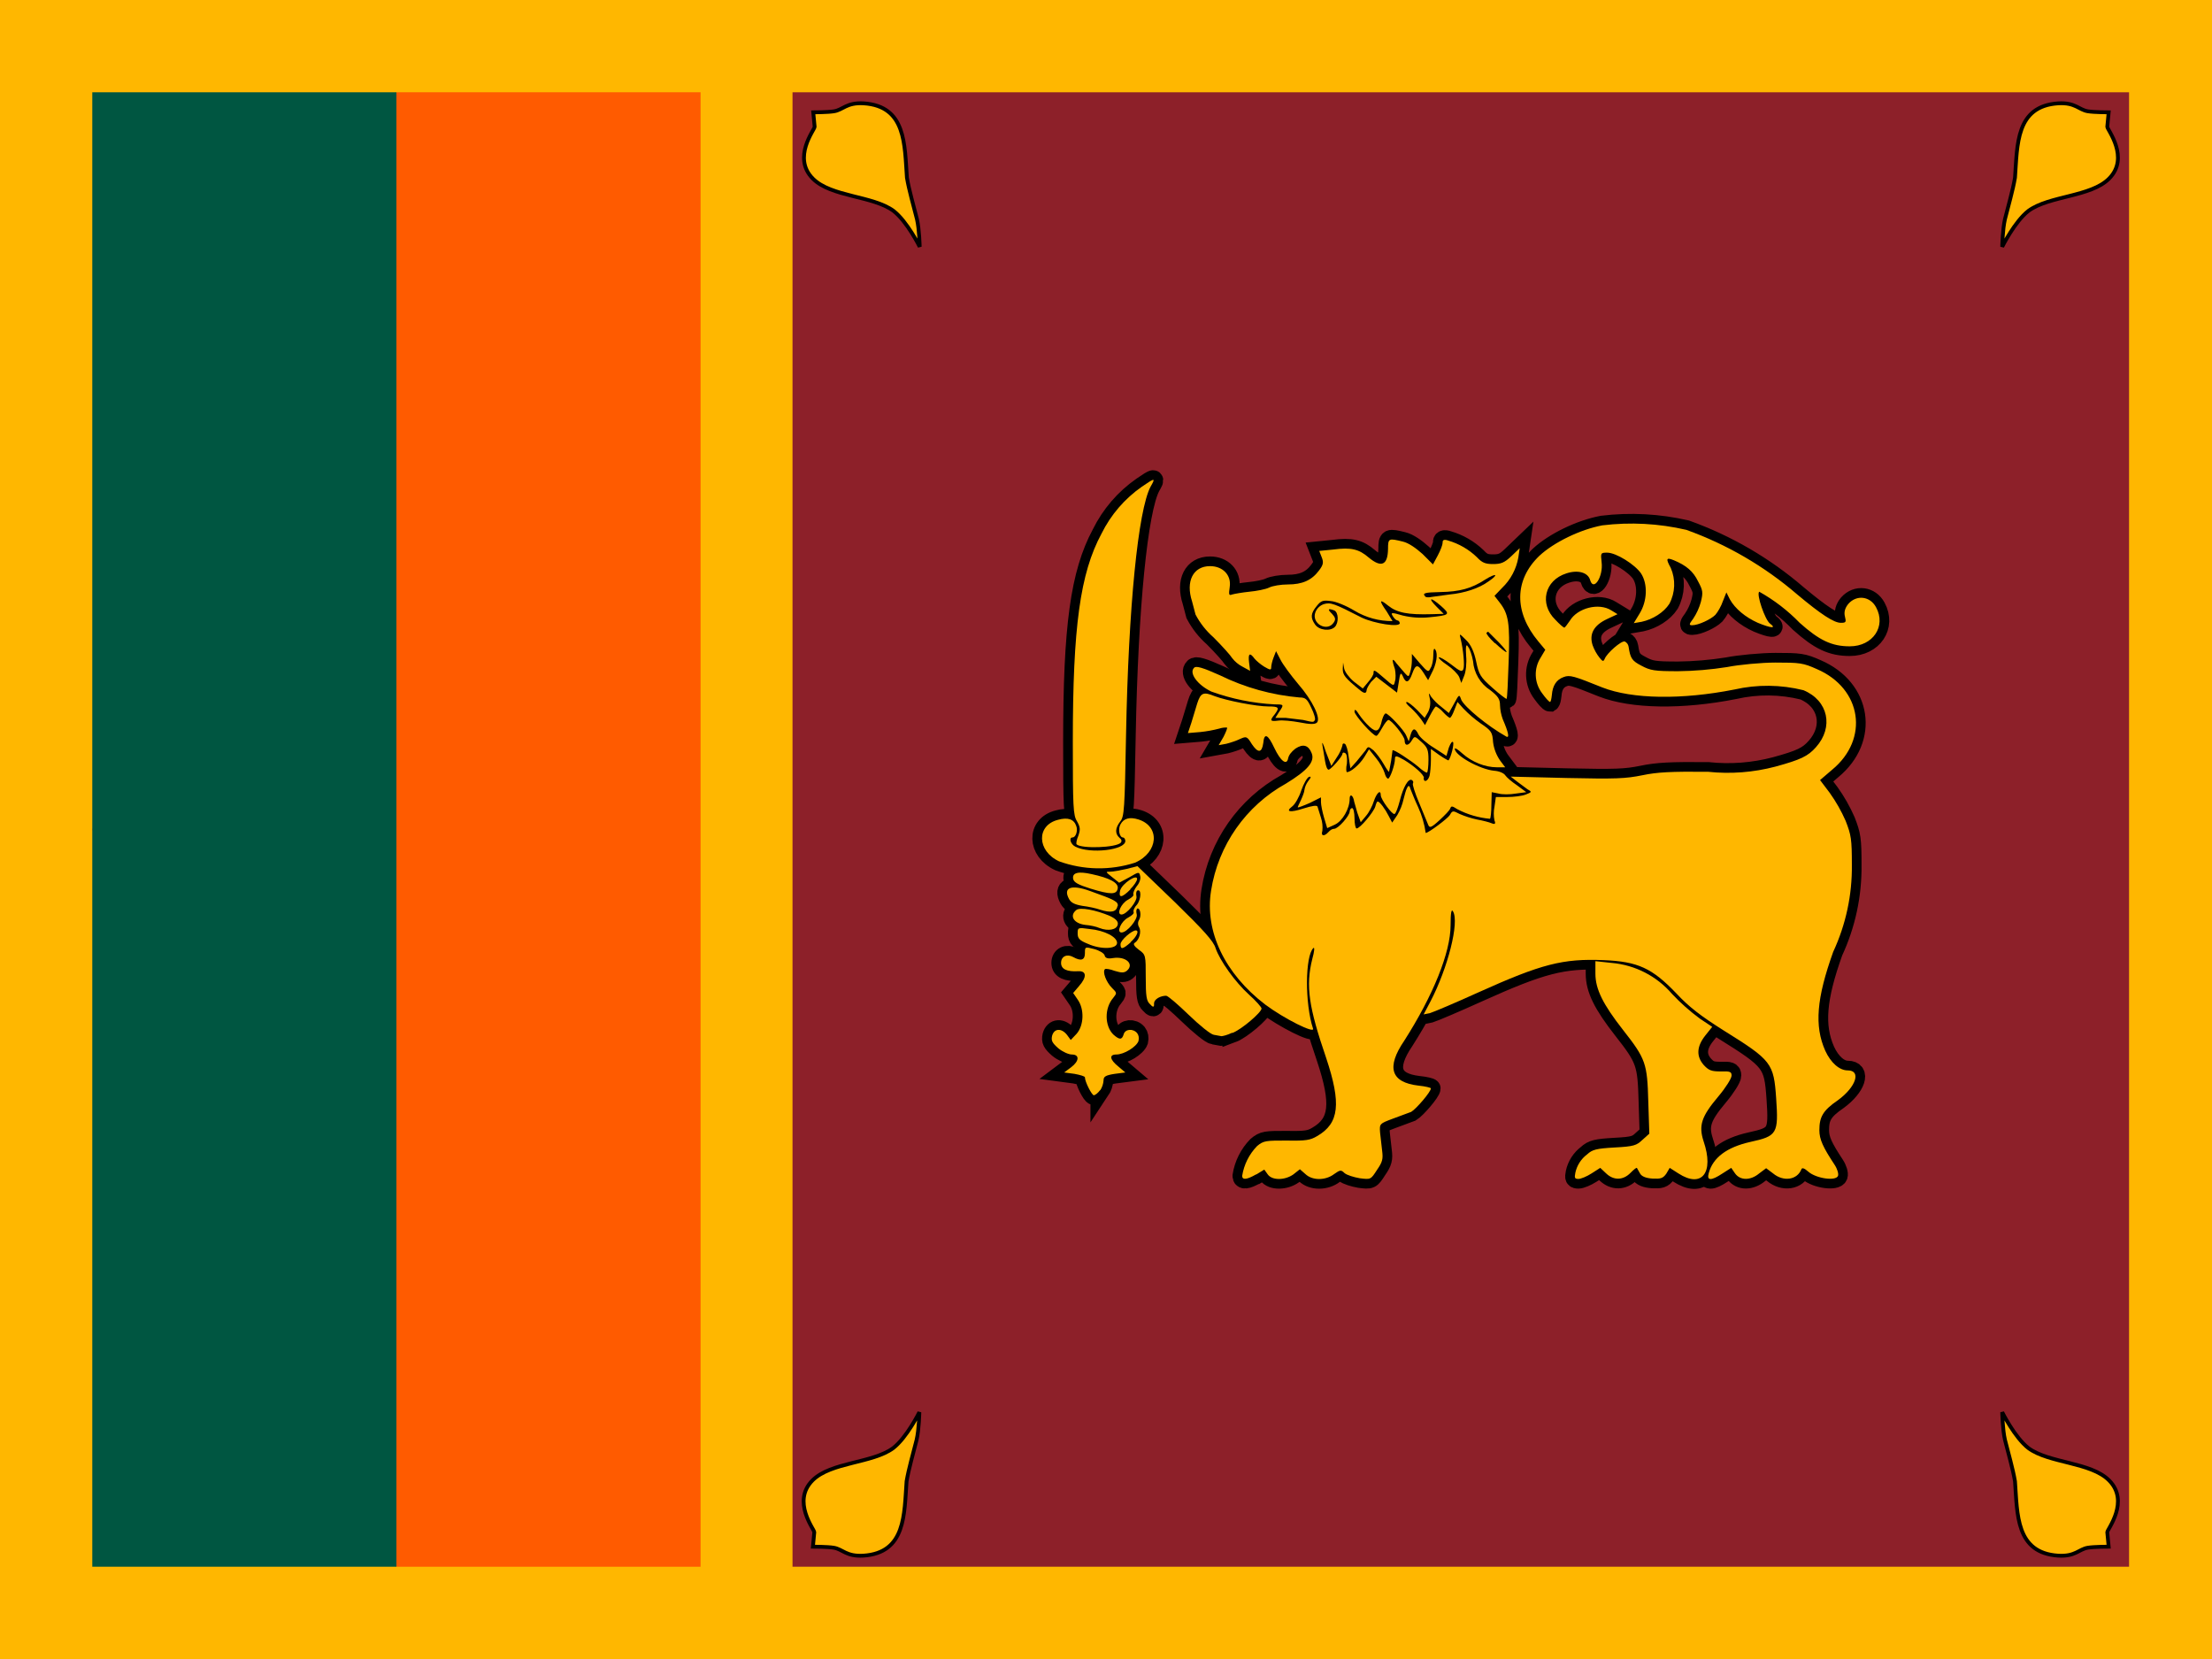
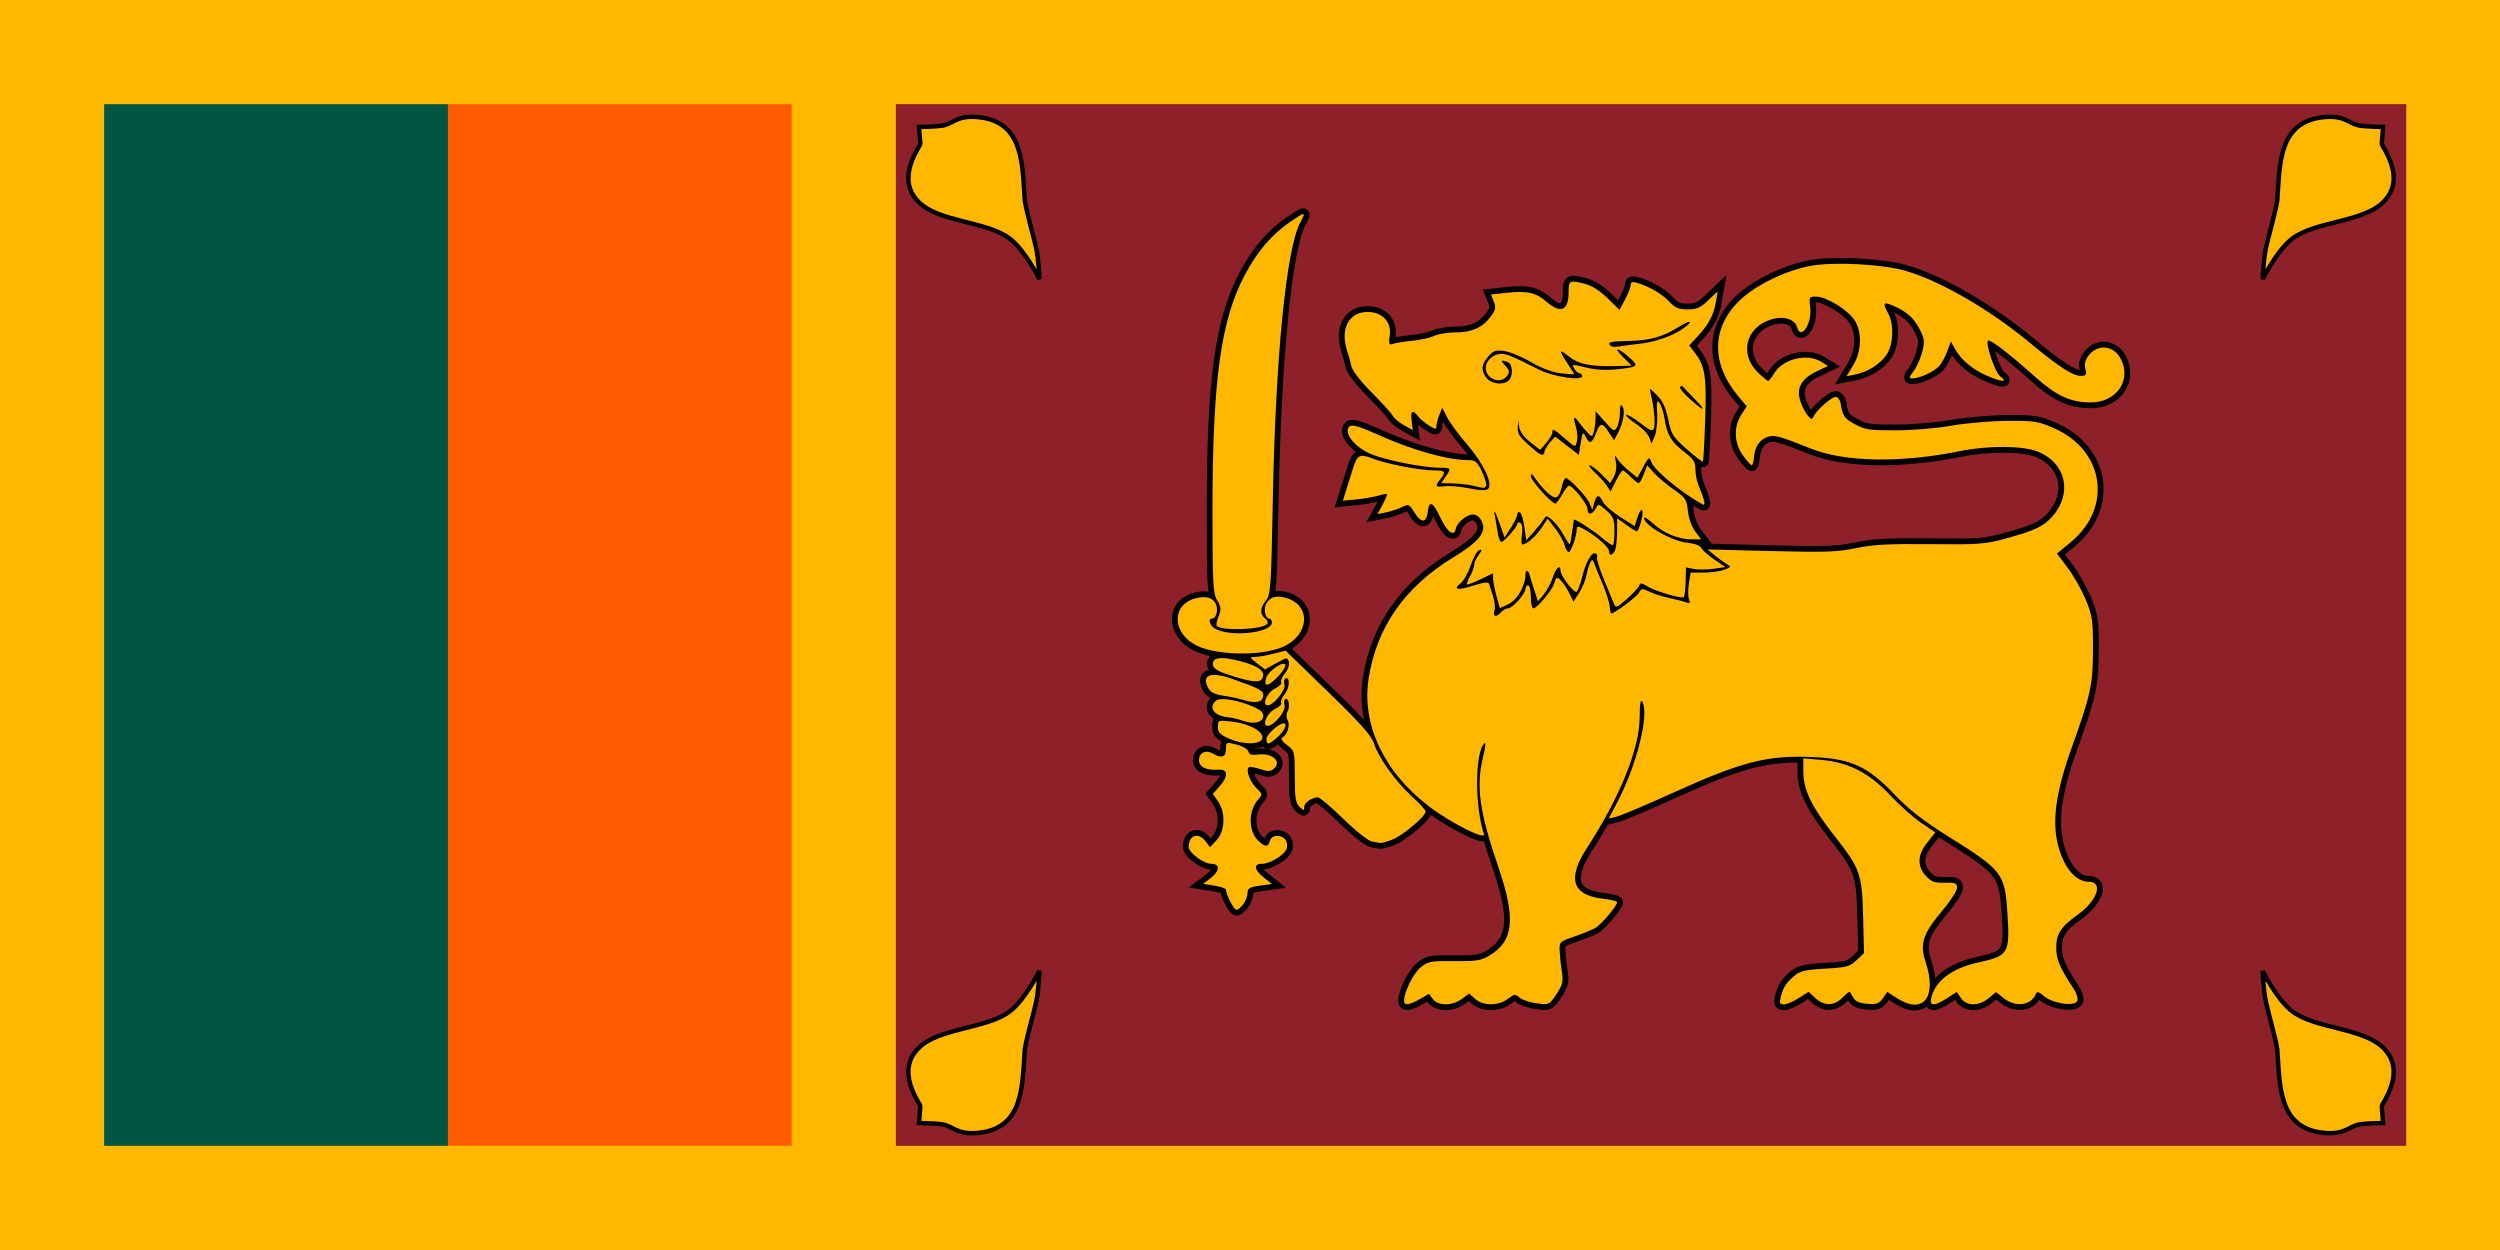
- <svg xmlns="http://www.w3.org/2000/svg" xmlns:xlink="http://www.w3.org/1999/xlink" width="640" height="480" viewBox="0 0 640 480">
-   <path fill="#ffb700" d="M0 0h640v480H0z" />
-   <path fill="#ff5b00" d="m26.7 240 88-213.3h88v426.6h-88z" />
-   <path fill="#005641" d="M26.7 26.7h88v426.6h-88z" />
-   <path fill="#8d2029" d="M229.3 26.7H616v426.6H229.3z" />
-   <path id="a" fill="#ffb700" stroke="#000" stroke-width="1.1" d="M579.3 408.6s3.6 7.3 7.6 10.4c6 4.4 18 4 23.3 9.3 6.1 6.1-.5 14.2-.5 15l.4 4.2s-4.2 0-6 .3c-2.6.4-3.6 2.6-8.6 2.3-12.3-.8-11.8-12-12.5-21.5-.6-3.6-2-8.4-2.9-12-.7-3-.8-8-.8-8z" />
-   <use xlink:href="#a" width="100%" height="100%" transform="matrix(-1 0 0 1 845.3 0)" />
-   <use xlink:href="#a" width="100%" height="100%" transform="matrix(1 0 0 -1 0 480)" />
-   <use xlink:href="#a" width="100%" height="100%" transform="rotate(180 422.7 240)" />
-   <g transform="translate(0 -76)">
-     <use xlink:href="#b" width="100%" height="100%" stroke="#000" stroke-width="5.6" />
-     <g id="b" fill="#ffb700">
-       <path d="m363.5 415.8 2.3-1.4 1 1.4c1.3 1.8 5 1.7 7.4 0l1.9-1.5 1.6 1.4c2 1.9 5.8 1.9 8.3 0 1.7-1.2 2-1.3 3-.3.7.6 2.7 1.2 4.4 1.5 3.2.4 3.2.4 5-2.4 1.6-2.3 1.8-3.2 1.5-5.5l-.6-5.3c-.2-2.6-.1-2.6 3.6-4l5.4-2c1.5-.9 5.7-5.8 5.7-6.8 0-.2-1.6-.6-3.6-.8q-12-1.4-4.1-13c8.3-13 13.4-25.5 13.4-33.4q0-5.3.7-4c1.9 3.1-1.5 16.4-6.5 26l-2 3.8 1.9-.4c1-.3 7.4-3 14-6 18.2-8.2 24.4-9.8 36.2-9.3 9.9.4 14 2.3 21 9.6 3.7 4 7.3 6.7 13.8 10.8 13.8 8.6 14.4 9.4 15.1 19.6s.3 10.9-7.5 12.6q-10.2 2.3-12 9-1 3.4 4 .1l2.5-1.6 1.1 1.6c1.5 2.1 4.5 2.1 7 0l2-1.5 2 1.5c3 2.5 7 1.9 8.2-1.2q.3-.8 2 .7c2.3 2 8 2.8 8.6 1.2.2-.6-.2-2-1-3.2-3.3-5-4.4-7.3-4.4-10 0-3.8 1-5.7 5.4-8.7 5.2-3.8 6.8-8.6 2.8-8.6-2.4 0-4.9-2.2-6.5-5.7-3.2-7.2-2.5-15.2 2.3-28.6a58 58 0 0 0 5.4-25.2c0-7.4-.2-8.6-1.8-12.7a45 45 0 0 0-4.6-8.1l-2.8-3.7 3.5-3c10.8-8.9 8.6-23.5-4.4-29.1-4-1.8-5-1.9-12-1.9-4 0-10.5.6-14 1.3a98 98 0 0 1-14.2 1.2c-6.8 0-8-.2-10.6-1.6-2.7-1.4-3.2-2.1-3.7-5.5a2 2 0 0 0-1.1-1.5c-1-.3-5.2 3.4-5.8 5-.4.9-.6.8-1.5-.3a13 13 0 0 1-2-3.6q-1.6-4.9 4.2-7.6l3-1.4-1.8-1.1c-3.6-2.3-9.8-.7-12 3-.7 1-1.4 2-1.6 2s-1.4-1-2.6-2.3c-4.7-4.6-3.1-11.4 3.2-13.4 3.3-1.1 6.3-.3 6.9 2 1 3.3 3.8-1.1 3.3-5.2-.3-2.7-.3-2.8 1.6-2.8 2.6 0 8 3.4 9.8 6 2 3.1 1.8 8-.4 11.6l-1.7 2.8 2.3-.4c3.2-.7 6.4-2.7 8-5.2a12 12 0 0 0 .4-10.4c-1.5-2.7-1.3-3.1.9-2.2 3.6 1.5 5.6 3.2 7 6.1 1.4 2.6 1.5 3.2.8 6a17 17 0 0 1-2.2 4.8c-1.2 1.6-1.3 1.9-.3 1.9 1.8 0 5.4-1.7 6.7-3 .7-.8 1.7-2.5 2.2-4l1-2.5 1 2c1.5 2.7 4.5 5.2 8.1 6.8 3.9 1.6 5.5 1.7 3.5.2-1.4-1-4-8.5-3.1-9.2a51 51 0 0 1 11.7 9c5.7 5.1 9.3 6.8 14.5 6.8 6.7 0 10.6-5.8 7.6-11.3-1.7-3.2-5.6-3.7-8-1q-1.5 1.8-1 3.7c.4 1.6.3 1.8-1.2 1.8-2 0-5.8-2.5-12.6-8.2a102 102 0 0 0-32.1-18.7 70 70 0 0 0-24.3-1.3c-6.4 1.2-14 4.9-18.2 8.8-7.3 7-7.4 16.3-.3 24.8l2 2.4-1.3 2.2a9 9 0 0 0 .4 10.4c1 1.4 2 2.5 2.3 2.5q.3-.2.5-2 .3-4.1 3.4-5.2c1.8-.7 3-.3 11.2 3 8.7 3.4 23 3.6 38.2.6a43 43 0 0 1 20 .2c7.2 3 8.8 10.7 3.6 16.5-2.3 2.6-4.4 3.6-11.7 5.6a54 54 0 0 1-19.5 1.5c-10.8-.1-14.7.1-19 1-4.9 1-7.8 1.1-21.8.8l-16.3-.4 1.8 1.4 3.1 2.3c1.3.7 1.2.8-.6 1.5-1 .4-3.4.7-5.3.7h-3.3l-.4 2.8a10 10 0 0 0 0 4q.6 1.4-.8.8c-.7-.3-2.6-.8-4.3-1.1a27 27 0 0 1-5-1.6c-1.9-1-2.1-1-2.8.3-.6 1-6.2 5.2-7 5.2a27 27 0 0 0-2.2-7.5c-1-2.1-1.9-4.5-2.2-5.2q-.4-1.6-1-.3c-.3.5-.7 2-1 3.2a16 16 0 0 1-1.8 4.6l-1.5 2.2-1-1.9c-1-2-2.6-4.2-3.2-4.2q-.3 0-.7 1.5c-.5 1.6-4.4 6.3-5.4 6.3-.3 0-.6-1.3-.6-3 0-1.5-.3-2.9-.7-2.9q-.6.1-.7 1c0 1.2-3.3 5-4.5 5q-.8 0-1.7 1c-1.2 1.3-2.2 1.1-1.7-.4a9 9 0 0 0-.4-3.8l-1-3.2q-.2-.7-4 .5c-4 1.3-5.4 1-3.3-.6.8-.6 2-2.7 2.6-4.6.7-2 1.7-3.7 2.2-3.9q1.1-.4-.2 1.2a6 6 0 0 0-1.1 2.6c0 .5-.5 1.8-1 2.9s-1 2-.9 2.1 1.7-.5 3.5-1.3l3.2-1.6v1.4c0 .8.4 2.8.9 4.5l.9 3 2.2-1c2.2-1 4.3-4.6 4.3-7.5 0-1.4.8-1.2 1.2.3 0 .4.6 2.1 1 3.7l1 2.8 1.5-1.8c.9-1 1.9-3 2.3-4.3.8-2.4 2-3.5 2-1.7 0 1.2 3.4 5.8 4 5.4.4-.2 1-1.9 1.5-3.8 1-4 2.5-6.6 3.5-6q.6.4.3 1c-.2.2.6 2.8 1.8 5.6l2.6 6.3c.4 1 .8 1 3.3-1.3 1.5-1.4 3-2.9 3.1-3.4.3-.8.6-.7 2 .2a25 25 0 0 0 9.5 2.8c.2-.2.4-2 .4-4l.1-3.7 2 .4c1 .3 3.3.3 5 0l3-.4-2.7-2c-1.5-1-3-2.3-3.4-2.9s-1.7-1.2-3.2-1.3c-4.1-.4-11.4-4.4-11.4-6.4q.2-.4 2.2 1.4c2.8 2.5 6.6 4 10 4h2.4l-1.5-2a12 12 0 0 1-2-5.2c-.2-3-.5-3.4-3.6-5.5a35 35 0 0 1-5-4.3l-1.7-1.9-.9 2.3q-.8 2.1-1.3 2.3c-.2 0-1.2-.8-2-1.7a7 7 0 0 0-2-1.6c-.3 0-1 1.2-1.8 2.7l-1.4 2.7-1-1.5a24 24 0 0 0-3-3.4q-1.9-1.6-1.3-1.8c.4 0 1.7 1 3 2.3l2.2 2.3 1-1.7a6 6 0 0 0 .5-3.8q-.6-2.6.3-.7a16 16 0 0 0 3 3l2.2 1.8 1.5-2.7c1.5-2.8 1.5-2.8 2.1-1.1 1 2.1 7.5 7.5 13 10.6q1.5.8-1-5a13 13 0 0 1-.8-4c0-1.8-.5-2.6-2.8-4.4a11 11 0 0 1-5-8.4c-.3-1.7-.9-3.5-1.4-4.1q-.9-1.7-.6 2.6c.2 2.1-.1 4.7-.6 5.8l-.8 2-.6-1.7c-.4-.9-2-2.5-3.5-3.5s-2.6-2-2.4-2.2 1.8.7 3.5 2c2.7 2.1 3.2 2.3 3.6 1.4.4-1 0-5.6-.8-8.8-.4-1.6-.4-1.6 1.6.4q2 1.9 2.9 6.2c.8 3.8 1.2 4.5 4.7 7.6 2.1 1.9 4 3.3 4.1 3.2.2-.2.4-5 .6-10.8.4-11.1 0-13.8-2.7-17.2l-1.4-1.8 2.2-2.3a16 16 0 0 0 4.7-8.8l.4-2.7-2.4 2.3c-2 1.9-3 2.3-5.3 2.3s-3.2-.4-4.7-2a20 20 0 0 0-8.3-4.8q-1.7-.6-1.6.6c0 .6-.6 2.2-1.4 3.7l-1.4 2.6-3-3c-1.9-1.7-4-3.2-5.7-3.6-4.1-1-4.3-1-4.3 2.1q-.1 7.1-5.6 2.5c-2.8-2.4-5-3-10.3-2.3l-4 .4.7 1.8c.6 1.5.5 2.2-.8 3.9-2.1 2.8-4.8 4-9 4-2 0-4.4.4-5.4.9s-3.6 1-5.7 1.2c-2 .2-4.3.6-5 .8-1 .4-1 0-.7-2.2.5-3.4-2-6-5.7-6-4.9 0-7.1 4.4-5.2 10.2l1 3.8a23 23 0 0 0 5.2 6.6c2.6 2.6 5 5.3 5.4 6a9 9 0 0 0 3 2.5l2.2 1.2-.3-2.4q-.5-4 1.6-1.1c.5.6 1.8 1.7 2.8 2.3 1.7 1 2 1 2 .2 0-.6.3-1.9.7-2.9l.7-1.8 1.3 2.5c.7 1.4 3 4.5 5.1 7 4.1 4.7 6.7 10 5.4 11.2-.6.5-2 .5-5-.1-2.2-.4-5-.7-6.2-.5-2.3.3-2.5 0-1-1.8 1.5-2 1.2-2.3-1.8-2.3-3.5 0-12.2-1.7-15.6-3-3.2-1.3-4-1-5 2.1l-1.7 5.6-1 3 3.6-.3a37 37 0 0 0 5.5-1 6 6 0 0 1 2.2-.3c.2.1-.3 1.3-1 2.7l-1.4 2.4 2.2-.4c1.2-.3 3-.9 4-1.4 1.8-.8 2-.8 3.4 1.5q2.7 4 3.3-.3.4-4.6 3.2 1.4c1.8 3.8 3.6 5.2 4 3q.3-1.4 2.1-2.8 3.3-2.2 4.7 1.3c1 2.5-1.2 5-7.4 8.8a43 43 0 0 0-21.7 31c-1.9 11.8 4 24 15.6 32.9 5.6 4.2 14.5 8.6 13.9 7-2.4-7.3-2.3-21 .1-23.3.4-.4.3 1-.3 3.1-2 7.9-1 14.1 4 28.7 4.4 13.2 3.8 18.9-2.6 22.6-2 1.2-3.3 1.4-8.8 1.3-6 0-6.7 0-8.6 1.6a16 16 0 0 0-4.3 8.6q0 1.9 4-.4z" />
-       <path d="m460.5 415.5 2.5-1.6 1.7 1.6c2.2 2.1 4.9 2 7-.1q1.6-1.6 1.9-1.5l.9 1.6q.7 1.3 3.6 1.5c2.3.1 3 0 4-1.4l1-1.7 2.5 1.6c6.8 4.4 10.4-.2 7.3-9.3-1.5-4.6-.6-7.2 4.3-13 2.1-2.5 3.8-5.2 3.8-6 0-1.1-.4-1.3-3.2-1.2-2.6 0-3.4-.3-4.8-1.8q-3.4-3.8.4-8.6l2-2.5-3.6-2.4a60 60 0 0 1-8-7.1 26 26 0 0 0-17.5-9l-4.7-.5v3.6c0 4.5 2.2 8.9 8 16.3 6.6 8.4 7 9.7 7.3 20.7l.3 9.3-2 1.8c-1.7 1.6-2.4 1.9-8 2.2-5.3.3-6.5.6-8 2a9 9 0 0 0-3.4 5.3c-.3 1.5-.2 1.8.9 1.8.7 0 2.4-.7 3.8-1.6m-142.2-24a6 6 0 0 0 1-3c0-1 .6-1.4 3.2-1.8l3.1-.4-2-1.7c-2.5-2-2.8-3.5-.6-3.5s5.8-2.2 6.4-3.9q.3-1.4-.4-2.3c-1.2-1.4-3.5-1.2-3.9.4-.5 1.6-1.2 1.6-3 0-2.5-2.5-2.6-7.6 0-10.6 1.1-1.4 1.1-1.4-.4-2.9-1.6-1.6-2.8-4.6-2-5.4.2-.2 1.5 0 2.8.5 2 .6 2.7.6 3.5 0 2.3-1.9-.2-4.3-4-3.7q-2.2.4-2.4-.8c-.2-.6-1.5-1.4-3-1.8-2.7-.7-2.7-.7-2.7 1.2q0 3-3.4 1.1c-1.8-1-3.5-.2-3.5 1.7q0 2.7 5 2.4c2.4-.1 2.5 1.7.2 4.3l-1.7 2 1.3 1.9c2 2.8 1.8 7.5-.3 9.9l-1.7 1.8-1.1-1.5c-1.6-2-3.7-1.9-4.3.3-.3 1.4 0 2 1.8 3.6 1.2 1 3 1.8 3.9 1.8 2.3 0 2.2 1.9-.2 3.7l-2 1.5 3 .4c1.6.3 3 .7 3 1 0 1.3 2 5.2 2.6 5.2q.8-.2 1.8-1.5z" />
-       <path d="M356.5 374.9c2.7-1 8.5-6 8.5-7.1 0-.4-1.6-2.2-3.6-4-4-3.6-8.5-9.9-9.7-13.5-.6-2-3.5-5.2-11.7-13.2l-10.9-10.5-3.1.8c-1.8.4-3.9.8-4.7.8-1.5 0-1.5 0 .5 1.6l2 1.6 3-1.6c2.7-1.6 2.8-1.6 3.1-.3.2.7-.2 2-1 2.9-.7.9-1.1 2-1 2.3q.3.6-1.5 1.6c-2 1-3.5 4.3-1.9 4.3 1.5 0 4.7-4 4.3-5.3q-.2-1.2.2-1.6c1.3-.7 1.2 2.4 0 4-.8.8-1.2 1.8-1 2.2q.2.6-1.6 1.6c-2 1-3.5 4.3-1.9 4.3s4.7-3.8 4.4-5.2q-.3-1.2.1-1.7c.9-.4 1.3 2 .6 3.2a2 2 0 0 0 0 2.2c.7 1.3 0 3.7-1.3 4.5q-.8.5 1.2 2c2 1.4 2 1.6 2 8 0 5.4.2 6.8 1.2 7.7q1.3 1.5 1.2 0c-.1-1.5 2-2.4 3.5-2.4.5 0 3.4 2.5 6.5 5.5s6.4 5.7 7.3 5.8l2.2.4c.3 0 1.7-.3 3.1-1zm-33.3-26.1c0-1.7-3.6-3.6-7.9-4-3.5-.5-3.5-.4-3.5 1.3 0 1.4.5 2 3 3 3.8 1.7 8.4 1.5 8.4-.3" />
-       <path d="M327.1 348.6c1.8-1.6 2.6-3.4 1.5-3.4s-4.4 2.8-4.4 4c0 1.6.6 1.5 3-.6zm-3.7-5.1q.3-1.3-2.3-2.5c-4-1.7-8.6-2.6-9.7-1.7-2.1 1.7-.7 3.9 2.6 4.3 1.4.1 3.2.5 4.1.9 2.6 1 5 .5 5.3-1m0-5.3c.2-1.3-.7-1.8-8-4.4-5.5-2-7.9-1-6.1 2.3.6 1.1 1.6 1.6 3.9 2 1.7.2 4 .7 5.1 1.1q4.6 1.5 5-1zm3.6-4.9c1.1-1.1 2-2.4 2-3 0-1.5-4.3 1.3-4.9 3.3q-.8 3.5 3-.3zm-3.6-.3q.3-2.4-7.6-4.1-5.8-1.3-5.3 1.4c.2 1 1.5 1.7 5 2.8 5.9 1.8 7.6 1.8 7.9-.1m5-7.4c6.8-3 7.3-10.5 1-12.5q-3.8-1.2-5.2 1.4c-.8 1.4-.3 3.8.7 3.8q.6.1.7 1c0 2.7-10.2 3.8-14.4 1.7-1.5-.7-2-2.7-.9-2.7 1 0 1.6-2 1.1-3.3q-1-3-5.3-1.8c-6.3 1.6-6.1 9 .3 12a34 34 0 0 0 22 .4" />
-       <path d="M324.3 319.8q.5-.7-.4-1.4-2-1.8.2-4.7c1.2-1.4 1.3-3.6 1.7-25.1.7-37.1 3.5-65 7.1-71.8 1.5-2.6 1.3-2.6-2.5 0a36 36 0 0 0-11.7 13.6c-6.2 11.5-8.3 27-8.3 60.2 0 18.8.1 21.3 1.2 23 1 1.8 1 2.4.4 4.2-.5 1.1-.7 2.3-.5 2.5 1.4 1.3 11.4 1 12.8-.5m56.1-35.4c.3-.3-.2-2-1-3.6-1.2-2.6-1.7-3-3.4-3a65 65 0 0 1-23-6.4c-5.1-2.3-7-2.8-7.5-2.2-1.6 1.5 1 5 5 6.9a64 64 0 0 0 18.3 3.7c2.7 0 2.8 0 1.2 2.3l-1 1.6h3l5 .6c3 .7 3 .7 3.4.1" />
-       <path fill="#000001" d="M412 301.1c0-1-2.9-3.5-5.7-5.2-2.3-1.3-2.7-1.4-2.7-.3 0 1.6-1.4 5.7-2 5.7q-.6-.2-1-1.7c-.3-1-1.4-3-2.5-4.3l-2-2.5-1.4 2.3c-1.4 2.2-3.9 4.3-5 4.3-.2 0-.3-1.2 0-2.5q.2-2.6-.5-3t-.8.2c0 .8-3.4 4.6-4 4.6q-.6-.1-1-2.4l-.8-4.8q-.2-1.7 1 2l1.6 4.1 1.6-2.5a11 11 0 0 0 1.6-3.4q0-.8.7-.5c.4.2.9 1.9 1.1 3.7l.5 3.4 1.8-2 2.6-3.2c.7-1.2.8-1.2 2.3 0 .8.8 2.1 2.5 2.9 3.9s1.5 2.4 1.6 2.3l.6-3.2.4-3c.1-.5 5.4 3 7.4 4.7 1.2 1.1 2.4 1.9 2.6 1.7s.4-1.8.4-3.7c0-2.8-.3-3.6-2-5.1-2-1.8-2-1.8-2.8-.5-1 1.7-2.1 1.7-2.1 0 0-1.2-3.8-5.9-4.7-5.9q-.6.2-1.8 2.3c-1.2 2.1-1.5 2.3-1.7 2.3-1 0-6.3-6-6.3-7q0-1.3 1.3.8a21 21 0 0 0 3.1 3.6c2 1.8 2.8 1.4 3.6-2.1q.5-1.6 1-1.8c.8 0 5.4 4.9 6 6.5l.7 1.6.5-1.8q.9-3.2 2.3-.2c.4.8 2.4 2.6 4.4 3.8l3.7 2.4.7-2.4q.8-2 1.2-1.6c.4.5-.6 4.5-1.3 5.3 0 .1-1.3-.6-2.6-1.5l-2.5-1.8v3.2c0 1.7-.2 3.8-.4 4.6-.5 1.6-1.7 2-1.7.6zm-18.5-25.4c-4.4-3.6-5-4.4-5-6.2l.1-1.8.3 1.7c.2 1 1.4 2.6 2.8 3.8l2.6 2 1.5-1.8c.9-1 1.6-2.2 1.6-2.6 0-1.2.2-1.1 3.2 1.5 2.6 2.3 2.7 2.3 3 .8.3-.8.2-2.4 0-3.5q-1.5-4.4.5-1.6l2.4 2.8c1 1.1 1.1 1.1 1.5-.3.3-.9.5-2.4.5-3.4v-1.9l2.3 2.7c2.3 2.6 2.5 2.7 3.1 1.4.5-.7.8-2.4.8-3.7q0-2.6.6-1.6c.8 1.2.3 4.2-1.1 6.8l-1 2-1.3-2.1c-1.7-2.6-2.3-2.6-3.3.2q-1.4 4-2.7.8c-.6-1.3-.8-1.1-1.2 1.7l-.5 3-3-2.3-3-2.3-1.5 1.5c-.7.9-1.3 2-1.3 2.4q-.1 1.5-1.9 0m39-13.6c-1.5-1.4-2.6-2.8-2.4-3q.5-.5.6-.2l3 3c3.4 3.6 2.7 3.7-1.1.2zm-52-5.4c-1.4-2-1.3-3.2.5-5.4 1.2-1.5 1.8-1.7 4-1.4 1.5.1 4.6 1.4 6.9 2.8a21 21 0 0 0 11 3l-1.7-2.8q-3.4-4.8.4-1.7c2.6 2.1 5.7 2.7 12.7 2.5l3.4-.1-2-2c-2.7-2.7-1.9-3 1.2-.3 2.8 2.5 2.7 2.7-3.4 3.3a23 23 0 0 1-7.6-.5c-3.4-1-3.6-.9-2.9.2q.7 1.1 1.3 1.2t.7.8c0 1.3-7.4.1-11-1.6-8-4.1-9-4.5-11-3.9a4 4 0 0 0-2.4 2.3c-1.3 3.3 3.4 5.9 5.3 3 .6-.9.5-1.4-.5-2.5q-2.1-2 .6-1c1.3.5 1.4 3.6.2 4.8-1.3 1.3-4.5 1-5.7-.7" />
-       <path fill="#000001" d="M412.4 248.6c-1-1-.2-1.2 4.3-1.3 5.6-.1 9-1 13-3.6 3.2-2 4.1-1.6 1 .5-2.7 2-7 3.4-11.3 3.8l-5.1.7q-1.4.3-2-.1z" />
-     </g>
+ <svg xmlns="http://www.w3.org/2000/svg" xmlns:xlink="http://www.w3.org/1999/xlink" width="1200" height="600">
+   <rect width="1200" height="600" fill="#ffb700" />
+   <path d="M50,300 215,50H380V550H215z" fill="#ff5b00" />
+   <rect width="165" height="500" x="50" y="50" fill="#005641" />
+   <rect width="725" height="500" x="430" y="50" fill="#8d2029" />
+   <path id="leaf" d="m1086.1,466.06s6.798,13.841,14.309,19.48c11.128,8.356,33.945,7.752,43.629,17.5,11.604,11.495-0.9,26.682-0.796,28l0.636,8.021s-7.824,0.094-11.119,0.608c-4.954,0.772-6.886,4.803-16.109,4.205-23.189-1.505-22.254-22.397-23.566-40.25-1.165-6.798-3.859-15.662-5.391-22.458-1.313-5.828-1.593-15.105-1.593-15.105z" fill="#ffb700" stroke="#000" stroke-width="2.126" />
+   <use xlink:href="#leaf" transform="matrix(-1,0,0,1,1585,0)" />
+   <use xlink:href="#leaf" transform="matrix(1,0,0,-1,0,600)" />
+   <use xlink:href="#leaf" transform="matrix(-1,0,0,-1,1585,600)" />
+   <use xlink:href="#lion" stroke="#000" stroke-width="5.56" />
+   <g id="lion" fill="#ffb700">
+     <path d="m681.54,479.56,4.359-2.517,1.865,2.522c2.485,3.36,9.36,3.321,13.921-0.077l3.488-2.599,2.921,2.599c3.84,3.417,11.012,3.421,15.591,0.012,3.206-2.388,3.653-2.436,5.773-0.619,1.264,1.083,4.97,2.316,8.237,2.74,5.883,0.764,5.972,0.722,9.414-4.442,2.883-4.324,3.333-6.075,2.646-10.269-0.456-2.781-0.947-7.256-1.091-9.945-0.261-4.869-0.233-4.9,6.86-7.37,3.917-1.364,8.451-3.193,10.076-4.065,2.833-1.52,10.643-10.699,10.643-12.508,0-0.479-3.051-1.214-6.78-1.632-14.833-1.664-17.345-9.629-7.702-24.423,15.725-24.128,25.215-47.625,25.278-62.593,0.029-6.691,0.409-8.937,1.269-7.482,3.514,5.946-2.781,30.877-12.316,48.78l-3.839,7.209,3.663-0.843c2.015-0.464,13.861-5.462,26.325-11.107,34.115-15.451,45.833-18.479,67.911-17.549,18.497,0.779,26.374,4.393,39.434,18.09,6.918,7.256,13.583,12.449,25.775,20.08,25.975,16.259,27.058,17.667,28.293,36.788,1.252,19.373,0.629,20.424-14.024,23.661-12.524,2.767-20.375,8.605-22.481,16.717-1.125,4.332,1.242,4.457,7.556,0.398l4.628-2.974,2.058,2.974c2.705,3.91,8.455,3.926,13.23,0.036l3.607-2.938,3.687,2.938c5.729,4.565,13.347,3.458,15.497-2.252,0.413-1.097,1.516-0.746,3.75,1.195,4.185,3.637,14.914,5.198,16.072,2.338,0.442-1.091-0.398-3.786-1.867-5.989-6.242-9.36-8.194-13.823-8.276-18.918-0.113-7.086,2.001-10.505,10.061-16.268,9.791-7.001,12.816-16.033,5.371-16.033-4.597,0-9.232-4.063-12.187-10.686-6.008-13.461-4.83-28.552,4.187-53.657,9.159-25.5,10.175-30.202,10.211-47.256,0.03-13.789-0.318-16.174-3.455-23.734-1.918-4.622-5.81-11.505-8.649-15.294l-5.161-6.89,6.627-5.49c20.234-16.763,16.095-44.198-8.263-54.769-7.452-3.234-9.313-3.519-22.372-3.432-7.834,0.053-19.78,1.084-26.546,2.291-6.899,1.231-18.575,2.22-26.585,2.253-12.725,0.051-14.885-0.262-19.789-2.873-5.113-2.722-5.99-4.014-6.991-10.305-0.206-1.293-1.11-2.583-2.009-2.867-1.739-0.548-9.771,6.422-10.958,9.51-0.585,1.524-1.063,1.418-2.781-0.613-1.141-1.349-2.733-4.449-3.539-6.888-2.027-6.135,0.462-10.735,7.674-14.181l5.595-2.674-3.299-2.047c-6.808-4.225-18.385-1.335-22.572,5.635-1.184,1.972-2.476,3.588-2.871,3.592-0.394,0.003-2.646-1.877-5.003-4.179-8.79-8.589-5.767-21.297,5.991-25.177,6.27-2.069,11.818-0.491,12.972,3.69,1.762,6.383,7.241-2.007,6.258-9.584-0.653-5.037-0.555-5.212,2.93-5.212,4.847,0,15.165,6.362,18.356,11.319,3.706,5.757,3.437,14.823-0.642,21.58l-3.203,5.306,4.189-0.839c6.143-1.23,12.112-5.045,15.131-9.672,3.192-4.891,3.535-14.416,0.705-19.555-2.743-4.981-2.428-5.772,1.627-4.088,6.897,2.863,10.584,6.02,13.35,11.431,2.491,4.873,2.63,6.084,1.281,11.156-0.832,3.129-2.683,7.246-4.114,9.149-2.227,2.963-2.303,3.459-0.529,3.459,3.305,0,10.206-3.128,12.658-5.737,1.238-1.318,3.044-4.564,4.012-7.213l1.761-4.816,2.023,3.671c2.861,5.191,8.422,9.863,15.204,12.77,7.293,3.127,10.33,3.303,6.516,0.378-2.572-1.972-7.311-15.878-5.875-17.238,0.845-0.8,10.747,6.819,22.053,16.968,10.695,9.601,17.415,12.746,27.238,12.746,12.548,0,19.854-10.923,14.214-21.251-3.288-6.022-10.613-6.858-14.896-1.701-1.97,2.371-2.51,4.258-1.933,6.745,0.707,3.047,0.431,3.453-2.345,3.453-3.647,0-10.837-4.666-23.606-15.321-19.471-16.248-43.13-30.02-60.214-35.05-10.963-3.228-34.383-4.488-45.528-2.449-12.062,2.207-26.329,9.11-34.101,16.499-13.772,13.094-13.991,30.518-0.581,46.385l3.841,4.545-2.6,4.039c-3.783,5.877-3.459,13.785,0.803,19.61,1.877,2.566,3.771,4.664,4.208,4.662,0.437-0.001,0.917-1.651,1.065-3.665,0.376-5.097,2.564-8.511,6.318-9.863,3.382-1.218,5.568-0.643,21.051,5.538,16.289,6.502,43.077,6.948,71.561,1.194,13.964-2.821,30.43-2.655,37.674,0.38,13.279,5.563,16.357,20.036,6.596,31.022-4.226,4.756-8.301,6.693-21.983,10.448-10.412,2.857-12.878,3.047-36.543,2.811-20.218-0.202-27.484,0.186-35.737,1.91-8.96,1.871-14.471,2.059-40.79,1.396l-30.431-0.767,3.375,2.794c1.856,1.537,4.478,3.428,5.827,4.202,2.295,1.317,2.219,1.494-1.193,2.759-2.005,0.743-6.455,1.352-9.889,1.352h-6.243l-0.84,5.306c-0.462,2.918-0.427,6.325,0.078,7.571,0.745,1.838,0.467,2.102-1.47,1.398-1.313-0.477-4.97-1.416-8.127-2.086-3.156-0.67-7.405-2.034-9.442-3.032-3.425-1.677-3.805-1.632-5.067,0.6-1.126,1.994-11.702,9.864-13.254,9.864-0.25,0-0.574-1.518-0.718-3.373-0.145-1.855-1.67-6.684-3.39-10.731-1.72-4.047-3.516-8.462-3.991-9.811-0.717-2.035-1.041-2.139-1.906-0.613-0.573,1.012-1.41,3.771-1.859,6.132-0.449,2.361-2.043,6.196-3.541,8.522l-2.724,4.23-1.737-3.617c-1.865-3.883-4.962-7.909-6.082-7.909-0.378,0-1.023,1.242-1.432,2.759-0.855,3.169-8.197,11.957-9.99,11.957-0.66,0-1.201-2.483-1.201-5.519s-0.583-5.519-1.295-5.519-1.295,0.785-1.295,1.745c0,2.333-6.271,9.292-8.374,9.292-0.918,0-2.394,0.828-3.281,1.839-2.312,2.638-4.203,2.268-3.231-0.632,0.456-1.36,0.159-4.533-0.658-7.052-0.818-2.519-1.688-5.2-1.933-5.957-0.309-0.954-2.556-0.701-7.312,0.824-7.685,2.464-10.261,2.028-6.309-1.068,1.445-1.132,3.643-5.051,4.884-8.711,1.241-3.659,3.073-6.906,4.07-7.215,1.396-0.433,1.322,0.102-0.324,2.327-1.175,1.589-2.14,3.732-2.145,4.762,0,1.03-0.889,3.473-1.966,5.428-1.077,1.955-1.753,3.748-1.504,3.985,0.249,0.236,3.174-0.875,6.498-2.468l6.044-2.898,0.025,2.592c0.014,1.426,0.742,5.188,1.619,8.359l1.594,5.767,4.114-1.891c4.205-1.933,8.187-8.822,8.187-14.164,0-2.641,1.513-2.235,2.132,0.571,0.182,0.824,1.131,3.915,2.11,6.869l1.78,5.372,2.817-3.392c1.549-1.865,3.492-5.524,4.316-8.131,1.431-4.525,3.679-6.471,3.679-3.184,0,2.368,6.462,10.861,7.709,10.131,0.603-0.353,1.802-3.54,2.666-7.083,1.797-7.369,4.695-12.38,6.537-11.302,0.693,0.405,0.962,1.192,0.599,1.748-0.363,0.556,1.125,5.347,3.308,10.646,2.182,5.299,4.373,10.634,4.869,11.856,0.797,1.963,1.517,1.678,6.195-2.453,2.911-2.571,5.553-5.449,5.871-6.395,0.481-1.431,1.13-1.379,3.852,0.311,3.807,2.362,16.605,6.168,17.593,5.232,0.37-0.351,0.75-3.712,0.844-7.469l0.17-6.832,3.68,0.763c2.024,0.42,6.28,0.394,9.458-0.058l5.778-0.821-5.149-3.533c-2.832-1.943-5.696-4.457-6.364-5.588-0.711-1.204-3.232-2.226-6.087-2.469-7.715-0.656-21.388-8.324-21.388-11.996,0-0.689,1.894,0.483,4.208,2.604,5.135,4.707,12.269,7.661,18.499,7.661h4.662l-2.884-3.836c-1.657-2.203-3.143-6.383-3.491-9.822-0.556-5.481-1.135-6.353-6.858-10.331-3.438-2.39-7.696-5.972-9.462-7.96l-3.212-3.615-1.639,4.292c-0.901,2.361-2.003,4.292-2.448,4.292-0.445,0-2.178-1.38-3.85-3.066-1.673-1.686-3.377-3.06-3.787-3.052-0.41,0.007-1.892,2.279-3.293,5.047l-2.547,5.033-1.968-2.901c-1.083-1.596-3.64-4.419-5.683-6.274s-3.117-3.373-2.388-3.373c0.73,0,3.251,1.932,5.603,4.294l4.277,4.294,1.74-3.146c1.033-1.867,1.42-4.735,0.952-7.053-0.682-3.38-0.586-3.576,0.71-1.455,0.824,1.349,3.326,3.935,5.56,5.747l4.062,3.295,2.803-5.134c2.789-5.109,2.809-5.119,4.078-2.068,1.697,4.08,13.98,14.149,24.437,20.032,1.612,0.907,0.932-2.211-2.044-9.381-0.788-1.899-1.433-5.322-1.433-7.607,0-3.39-0.978-4.899-5.314-8.198-6.259-4.763-8.284-8.15-9.463-15.835-0.478-3.113-1.573-6.575-2.434-7.694-1.277-1.66-1.488-0.731-1.147,5.046,0.23,3.894-0.276,8.736-1.126,10.759l-1.544,3.679-1.194-3.066c-0.657-1.686-3.561-4.619-6.454-6.517-2.893-1.898-4.923-3.769-4.512-4.159,0.411-0.39,3.387,1.34,6.613,3.844,4.915,3.814,5.997,4.227,6.678,2.547,0.8-1.974-0.001-10.562-1.546-16.563-0.771-2.997-0.704-2.981,2.993,0.716,2.727,2.726,4.234,5.978,5.402,11.65,1.484,7.207,2.232,8.407,8.896,14.258,4.002,3.514,7.484,6.191,7.739,5.95,0.255-0.241,0.76-9.331,1.122-20.199,0.695-20.841-0.091-25.8-5.11-32.239l-2.579-3.308,4.054-4.373c5.289-5.705,7.717-10.277,8.77-16.515l0.857-5.075-4.575,4.333c-3.746,3.548-5.535,4.333-9.874,4.333-4.296,0-5.975-0.72-8.87-3.805-3.474-3.702-9.63-7.263-15.549-8.997-2.187-0.64-2.914-0.361-2.914,1.118,0,1.084-1.208,4.213-2.684,6.954l-2.684,4.983-5.624-5.559c-3.45-3.41-7.544-6.064-10.589-6.864-7.781-2.046-8.202-1.843-8.202,3.954,0,8.793-3.754,10.431-10.511,4.587-5.151-4.455-9.424-5.424-19.191-4.351l-7.543,0.829,1.357,3.405c1.134,2.845,0.878,4.043-1.551,7.273-3.94,5.24-9.062,7.51-16.948,7.51-3.632,0-8.177,0.752-10.1,1.67-1.923,0.919-6.702,1.977-10.619,2.352-3.917,0.375-8.092,1.044-9.278,1.487-1.855,0.693-2.059,0.122-1.461-4.098,0.915-6.458-3.596-11.222-10.627-11.222-9.122,0-13.329,8.159-9.757,18.922,0.687,2.071,1.587,5.338,1.999,7.259,0.427,1.993,4.536,7.282,9.569,12.318,4.851,4.854,9.435,9.904,10.188,11.223,0.753,1.319,3.241,3.436,5.529,4.704l4.161,2.306-0.549-4.452c-0.603-4.893,0.463-5.66,3.066-2.208,0.931,1.234,3.295,3.229,5.253,4.433,3.085,1.897,3.561,1.935,3.561,0.288,0-1.045,0.629-3.454,1.398-5.353l1.398-3.452,2.425,4.697c1.334,2.583,5.671,8.455,9.639,13.048,7.699,8.912,12.389,18.871,9.968,21.163-0.982,0.93-3.636,0.858-9.138-0.248-4.265-0.857-9.539-1.31-11.722-1.007-4.457,0.62-4.808,0.044-2.067-3.388,2.893-3.623,2.433-4.22-3.251-4.22-6.576,0-22.901-3.152-29.168-5.632-6.093-2.411-7.499-1.811-9.293,3.969-0.807,2.601-2.285,7.314-3.284,10.474l-1.817,5.744,6.593-0.635c3.626-0.349,8.29-1.143,10.364-1.764,2.074-0.621,3.959-0.951,4.189-0.734,0.23,0.218-0.695,2.462-2.054,4.988l-2.472,4.592,4.11-0.838c2.261-0.461,5.662-1.589,7.558-2.506,3.3-1.596,3.565-1.48,6.168,2.697,3.201,5.138,5.761,4.926,6.329-0.522,0.587-5.633,2.44-4.799,5.926,2.664,3.352,7.177,6.838,9.711,7.508,5.457,0.222-1.413,2.028-3.712,4.012-5.11,4.014-2.828,7.038-1.979,8.772,2.46,1.795,4.596-2.208,9.332-13.853,16.391-23.327,14.14-36.886,33.479-40.757,58.128-3.491,22.233,7.413,45.207,29.29,61.708,10.469,7.897,27.1,16.231,26.043,13.051-4.488-13.505-4.34-39.274,0.25-43.621,0.689-0.652,0.452,2.036-0.527,5.975-3.645,14.672-2.062,26.363,7.282,53.763,8.451,24.782,7.281,35.373-4.679,42.374-3.841,2.248-6.315,2.619-16.643,2.494-11.207-0.136-12.428,0.089-16.026,2.956-3.488,2.78-8.011,11.906-8.011,16.165,0,2.307,2.562,2.002,7.597-0.905z" />
+     <path d="m863.45,479.06,4.701-3.021,3.19,3.021c4.18,3.958,9.076,3.87,13.094-0.237,1.754-1.792,3.328-3.034,3.499-2.759,0.171,0.274,0.953,1.603,1.738,2.951,0.993,1.708,3.036,2.566,6.722,2.826,4.442,0.313,5.634-0.117,7.399-2.667l2.104-3.041,4.628,2.974c12.669,8.143,19.42-0.4,13.758-17.411-2.879-8.649-1.296-13.512,7.983-24.521,3.913-4.642,7.118-9.597,7.122-11.011,0-2.254-0.724-2.556-5.931-2.453-4.983,0.099-6.441-0.436-9.064-3.323-4.266-4.697-4.013-10.075,0.756-16.044l3.81-4.768-6.76-4.587c-3.718-2.523-10.422-8.492-14.899-13.265-10.054-10.719-19.939-15.802-32.975-16.955l-8.74-0.773,0.013,6.616c0.017,8.517,4.014,16.71,14.924,30.588,12.405,15.779,13.271,18.222,13.774,38.846l0.425,17.442-3.59,3.406c-3.244,3.077-4.706,3.47-15.173,4.074-9.964,0.575-12.058,1.089-14.982,3.679-3.884,3.44-5.045,5.312-6.244,10.063-0.699,2.769-0.416,3.373,1.583,3.373,1.339,0,4.549-1.36,7.135-3.021z" />
+     <path d="m596.82,433.98c1.109-1.499,2.016-3.92,2.016-5.379,0-2.205,0.985-2.794,5.831-3.482l5.831-0.828-3.889-3.099c-4.62-3.682-5.048-6.558-0.975-6.565,4.056,0,10.925-4.212,11.969-7.328,0.485-1.448,0.18-3.383-0.69-4.377-2.274-2.595-6.549-2.203-7.343,0.672-0.853,3.091-2.282,3.099-5.522,0.031-4.873-4.615-4.983-14.169-0.226-19.732,2.242-2.622,2.222-2.794-0.636-5.5-3.075-2.912-5.27-8.675-3.826-10.043,0.46-0.435,2.889-0.088,5.398,0.771,3.566,1.221,4.973,1.24,6.442,0.085,4.45-3.497-0.371-7.994-7.507-7.003-2.872,0.399-4.058,0-4.471-1.49-0.312-1.13-2.824-2.605-5.654-3.32-5.057-1.278-5.093-1.263-5.093,2.221,0,3.818-2.179,4.538-6.321,2.089-3.365-1.99-6.629-0.445-6.629,3.138,0,3.343,3.362,4.992,9.388,4.604,4.622-0.298,4.794,3.139,0.404,8.08l-3.157,3.553,2.501,3.593c3.704,5.321,3.392,14.158-0.654,18.547l-3.172,3.441-2.081-2.759c-2.892-3.835-6.848-3.578-7.932,0.515-0.71,2.68-0.123,3.905,3.233,6.745,2.256,1.909,5.548,3.47,7.318,3.47,4.378,0,4.207,3.443-0.344,6.922l-3.561,2.722,5.503,0.854c3.027,0.47,5.503,1.353,5.503,1.963,0,2.339,3.814,9.615,5.04,9.615,0.708,0,2.195-1.226,3.303-2.726z" />
+     <path d="m668.48,402.92c5-1.971,15.821-11.134,15.821-13.398,0-0.712-2.987-3.997-6.637-7.3-7.682-6.951-16.039-18.657-18.204-25.501-1.129-3.569-6.584-9.678-21.951-24.581l-20.448-19.832-5.893,1.493c-3.241,0.821-7.196,1.513-8.789,1.537-2.744,0.042-2.694,0.199,0.954,3.023l3.849,2.979,5.396-2.995c5.23-2.903,5.417-2.921,6.061-0.585,0.378,1.368-0.437,3.738-1.883,5.479-1.402,1.688-2.2,3.602-1.775,4.255,0.426,0.652-0.921,2.016-2.993,3.031-3.84,1.881-6.505,8.071-3.475,8.071,2.726,0,8.737-7.417,8.045-9.926-0.355-1.285-0.183-2.606,0.381-2.936,2.341-1.37,2.195,4.453-0.184,7.317-1.402,1.688-2.2,3.602-1.775,4.255,0.426,0.652-0.921,2.016-2.993,3.031-3.815,1.868-6.507,8.071-3.503,8.071,2.944,0,8.857-7.088,8.124-9.739-0.383-1.387-0.235-2.793,0.33-3.123,1.577-0.923,2.428,3.674,1.096,5.926-0.713,1.207-0.707,2.854,0.017,4.16,1.31,2.366-0.018,6.911-2.432,8.323-1.034,0.605-0.334,1.794,2.175,3.688,3.631,2.742,3.701,3.03,3.701,15.13,0,10.112,0.408,12.722,2.266,14.482,2.085,1.975,2.266,1.982,2.266,0.088,0-2.069,3.632-4.598,6.603-4.598,0.876,0,6.352,4.64,12.167,10.312,5.851,5.706,11.973,10.561,13.707,10.87,1.723,0.307,3.589,0.634,4.146,0.726,0.557,0.092,3.179-0.687,5.827-1.731z" />
+     <path d="m605.96,354c0-3.26-6.724-6.739-14.767-7.641-6.493-0.728-6.6-0.687-6.6,2.557,0,2.685,1.021,3.741,5.503,5.693,7.202,3.136,15.863,2.804,15.863-0.608z" />
+     <path d="m613.33,353.7c3.28-2.976,4.834-6.516,2.861-6.516-2.269,0-8.293,5.405-8.293,7.442,0,3.179,1.119,2.988,5.432-0.926z" />
+     <path d="m606.34,344.06c0.278-1.839-0.86-3.067-4.27-4.607-7.356-3.322-16.15-4.861-18.268-3.196-3.901,3.066-1.302,7.183,5.003,7.923,2.538,0.298,5.98,1.072,7.648,1.72,4.846,1.882,9.454,1.024,9.887-1.841z" />
+     <path d="m606.34,334.21c0.396-2.624-1.282-3.563-14.978-8.383-10.225-3.599-14.752-1.902-11.484,4.306,1.138,2.162,3.049,3.15,7.334,3.792,3.187,0.477,7.543,1.41,9.679,2.074,5.708,1.772,9.006,1.148,9.449-1.788z" />
+     <path d="m613.2,324.98c2.067-2.095,3.757-4.567,3.757-5.494,0-3.006-8.161,2.312-9.202,5.996-1.248,4.419,0.775,4.232,5.445-0.502z" />
+     <path d="m606.34,324.36c0.451-2.989-4.52-5.688-14.294-7.762-7.171-1.522-10.334-0.659-9.797,2.674,0.293,1.819,2.681,3.148,9.457,5.263,10.843,3.384,14.104,3.345,14.634-0.174z" />
+     <path d="m615.9,310.45c12.525-5.575,13.608-19.635,1.798-23.326-4.904-1.533-8.034-0.707-9.911,2.615-1.437,2.543-0.476,7.168,1.49,7.168,0.664,0,1.208,0.856,1.208,1.902,0,4.882-19.123,7.094-26.965,3.119-2.755-1.396-3.955-5.021-1.662-5.021,1.713,0,2.898-3.693,2.023-6.306-1.193-3.559-4.78-4.792-9.983-3.432-11.74,3.07-11.41,16.865,0.543,22.719,9.801,4.8,31.287,5.092,41.46,0.563z" />
+     <path d="m608.11,299.64c0.725-0.687,0.41-1.742-0.806-2.698-2.663-2.093-2.521-5.206,0.4-8.769,2.193-2.676,2.467-6.68,3.222-47.074,1.301-69.611,6.477-121.97,13.3-134.53,2.716-5.001,2.335-5.021-4.684-0.245-9.042,6.152-15.926,14.163-22.026,25.631-11.516,21.651-15.518,50.78-15.518,112.96,0,35.305,0.241,39.924,2.252,43.243,1.91,3.152,2.012,4.316,0.67,7.683-0.87,2.182-1.264,4.268-0.877,4.635,2.571,2.435,21.302,1.789,24.067-0.83z" />
+     <path d="m713.34,233.26c0.392-0.601-0.475-3.636-1.926-6.745-2.264-4.847-3.175-5.652-6.4-5.652-10.102,0-26.341-4.514-43.083-11.976-9.668-4.309-13.007-5.299-14.166-4.201-2.958,2.801,1.958,9.451,9.572,12.946,6.754,3.101,25.635,6.911,34.248,6.911,4.997,0,5.115,0.225,2.271,4.335l-2.091,3.023,5.652,0.145c3.109,0.08,7.4,0.566,9.537,1.081,5.549,1.337,5.601,1.338,6.388,0.133z" />
+     <path fill="#000" d="m772.35,264.63c0-1.799-5.284-6.675-10.638-9.817-4.205-2.467-4.899-2.542-4.909-0.53-0.014,3.055-2.731,10.731-3.798,10.731-0.602,0-1.491-1.5-1.977-3.333-0.486-1.833-2.524-5.446-4.529-8.029l-3.646-4.696-2.839,4.351c-2.647,4.056-7.231,8.028-9.266,8.028-0.486,0-0.581-2.136-0.211-4.747,0.402-2.836,0.092-5.086-0.771-5.591-0.794-0.465-1.443-0.302-1.443,0.36,0,1.528-6.367,8.751-7.714,8.751-0.555,0-1.332-2.07-1.727-4.599-0.395-2.529-1.066-6.53-1.491-8.891-0.425-2.361,0.481-0.76,2.015,3.558l2.788,7.85,3.058-4.784c1.682-2.631,3.061-5.506,3.064-6.389,0-0.883,0.572-1.274,1.264-0.869,0.691,0.405,1.654,3.568,2.139,7.028l0.881,6.293,3.365-3.689c1.851-2.029,4.019-4.745,4.819-6.036,1.427-2.304,1.508-2.302,4.346,0.106,1.591,1.349,4.036,4.576,5.434,7.17,1.398,2.595,2.73,4.526,2.958,4.292,0.229-0.234,0.741-2.909,1.139-5.944,0.398-3.035,0.752-5.631,0.789-5.769,0.198-0.752,10.135,5.707,13.812,8.978,2.363,2.102,4.607,3.528,4.987,3.168,0.38-0.36,0.691-3.461,0.691-6.892,0-5.317-0.564-6.742-3.816-9.649-3.739-3.342-3.844-3.361-5.225-0.916-1.793,3.173-3.908,3.219-3.908,0.085,0-2.288-7.066-11.08-8.904-11.08-0.477,0-1.965,1.931-3.307,4.292-1.342,2.361-2.786,4.29-3.208,4.287-1.812-0.011-11.774-11.117-11.769-13.122,0-1.595,0.671-1.187,2.418,1.476,1.327,2.023,3.978,5.044,5.89,6.713,3.873,3.379,5.281,2.557,6.776-3.954,0.426-1.855,1.166-3.373,1.644-3.373,1.656,0,10.327,9.21,11.547,12.264l1.224,3.066,0.927-3.373c1.134-4.124,2.385-4.277,4.196-0.514,0.756,1.572,4.492,4.84,8.301,7.263l6.926,4.405,1.39-4.43c0.765-2.437,1.777-3.837,2.251-3.112,0.706,1.081-1.095,8.423-2.453,10.002-0.204,0.237-2.448-1.071-4.987-2.905l-4.617-3.335-0.018,5.971c-0.013,3.284-0.369,7.213-0.799,8.73-0.84,2.967-3.069,3.802-3.069,1.149z" />
+     <path fill="#000" d="m737.82,217.03c-8.231-6.872-9.481-8.445-9.299-11.702l0.194-3.467,0.537,3.349c0.314,1.955,2.506,4.885,5.269,7.042l4.732,3.694,2.908-3.363c1.599-1.85,2.929-4.053,2.954-4.896,0.067-2.199,0.462-2.014,6.035,2.822,4.952,4.296,5.029,4.317,5.765,1.533,0.41-1.552,0.265-4.474-0.324-6.493-1.618-5.55-1.301-6.388,1.151-3.04,1.221,1.668,3.185,4.025,4.364,5.239,2.052,2.113,2.178,2.087,2.941-0.613,0.439-1.551,0.806-4.39,0.815-6.309l0.018-3.489,4.465,5.061c4.17,4.727,4.554,4.902,5.827,2.649,0.75-1.326,1.372-4.517,1.382-7.091,0.014-3.325,0.364-4.164,1.21-2.898,1.412,2.114,0.432,7.87-2.176,12.775l-1.871,3.52-2.457-3.826c-3.142-4.893-4.188-4.814-6.204,0.466-1.905,4.99-3.144,5.37-5,1.533-1.201-2.483-1.43-2.179-2.283,3.037l-0.948,5.797-5.678-4.407-5.679-4.407-2.553,2.902c-1.404,1.596-2.572,3.592-2.596,4.435-0.052,1.827-1.418,1.884-3.499,0.146z" />
+     <path fill="#000" d="m811.04,191.43c-2.996-2.699-5.06-5.275-4.587-5.723,0.473-0.448,1.006-0.577,1.185-0.285,0.178,0.291,2.627,2.867,5.442,5.723,6.482,6.577,5.15,6.763-2.04,0.285z" />
+     <path fill="#000" d="m713.51,181.35c-2.725-3.685-2.537-6.127,0.78-10.121,2.397-2.886,3.493-3.278,7.679-2.746,2.685,0.341,8.464,2.714,12.841,5.272,5.056,2.955,10.285,4.935,14.335,5.427,3.507,0.426,6.376,0.587,6.376,0.357,0-0.23-1.457-2.603-3.237-5.274-4.228-6.343-4.083-7.024,0.686-3.224,4.895,3.901,10.751,5.042,23.836,4.644l6.393-0.194-3.709-3.666c-5.187-5.127-3.591-5.587,2.138-0.616,5.372,4.663,5.036,4.991-6.271,6.12-4.805,0.48-9.972,0.132-14.267-0.96-6.426-1.634-6.675-1.609-5.458,0.545,0.702,1.241,1.838,2.257,2.525,2.257,0.687,0,1.25,0.629,1.25,1.398,0,2.364-13.879,0.285-20.511-3.073-15.151-7.671-17.058-8.335-20.664-7.199-2.007,0.632-4.015,2.483-4.707,4.338-2.309,6.187,6.466,10.997,10.085,5.527,1.049-1.585,0.804-2.67-1.04-4.599-2.525-2.642-2.288-3.019,1.121-1.78,2.42,0.879,2.745,6.689,0.494,8.821-2.576,2.439-8.454,1.749-10.674-1.254z" />
+     <path fill="#000" d="m773.19,166.07c-1.895-1.794-0.409-2.234,8.085-2.392,10.508-0.196,16.89-1.947,24.42-6.701,6.033-3.809,7.669-3.059,1.942,0.89-5.224,3.603-13.372,6.372-21.239,7.219-3.809,0.41-8.15,0.978-9.647,1.262-1.497,0.284-3.099,0.159-3.561-0.279z" />
  </g>
</svg>
